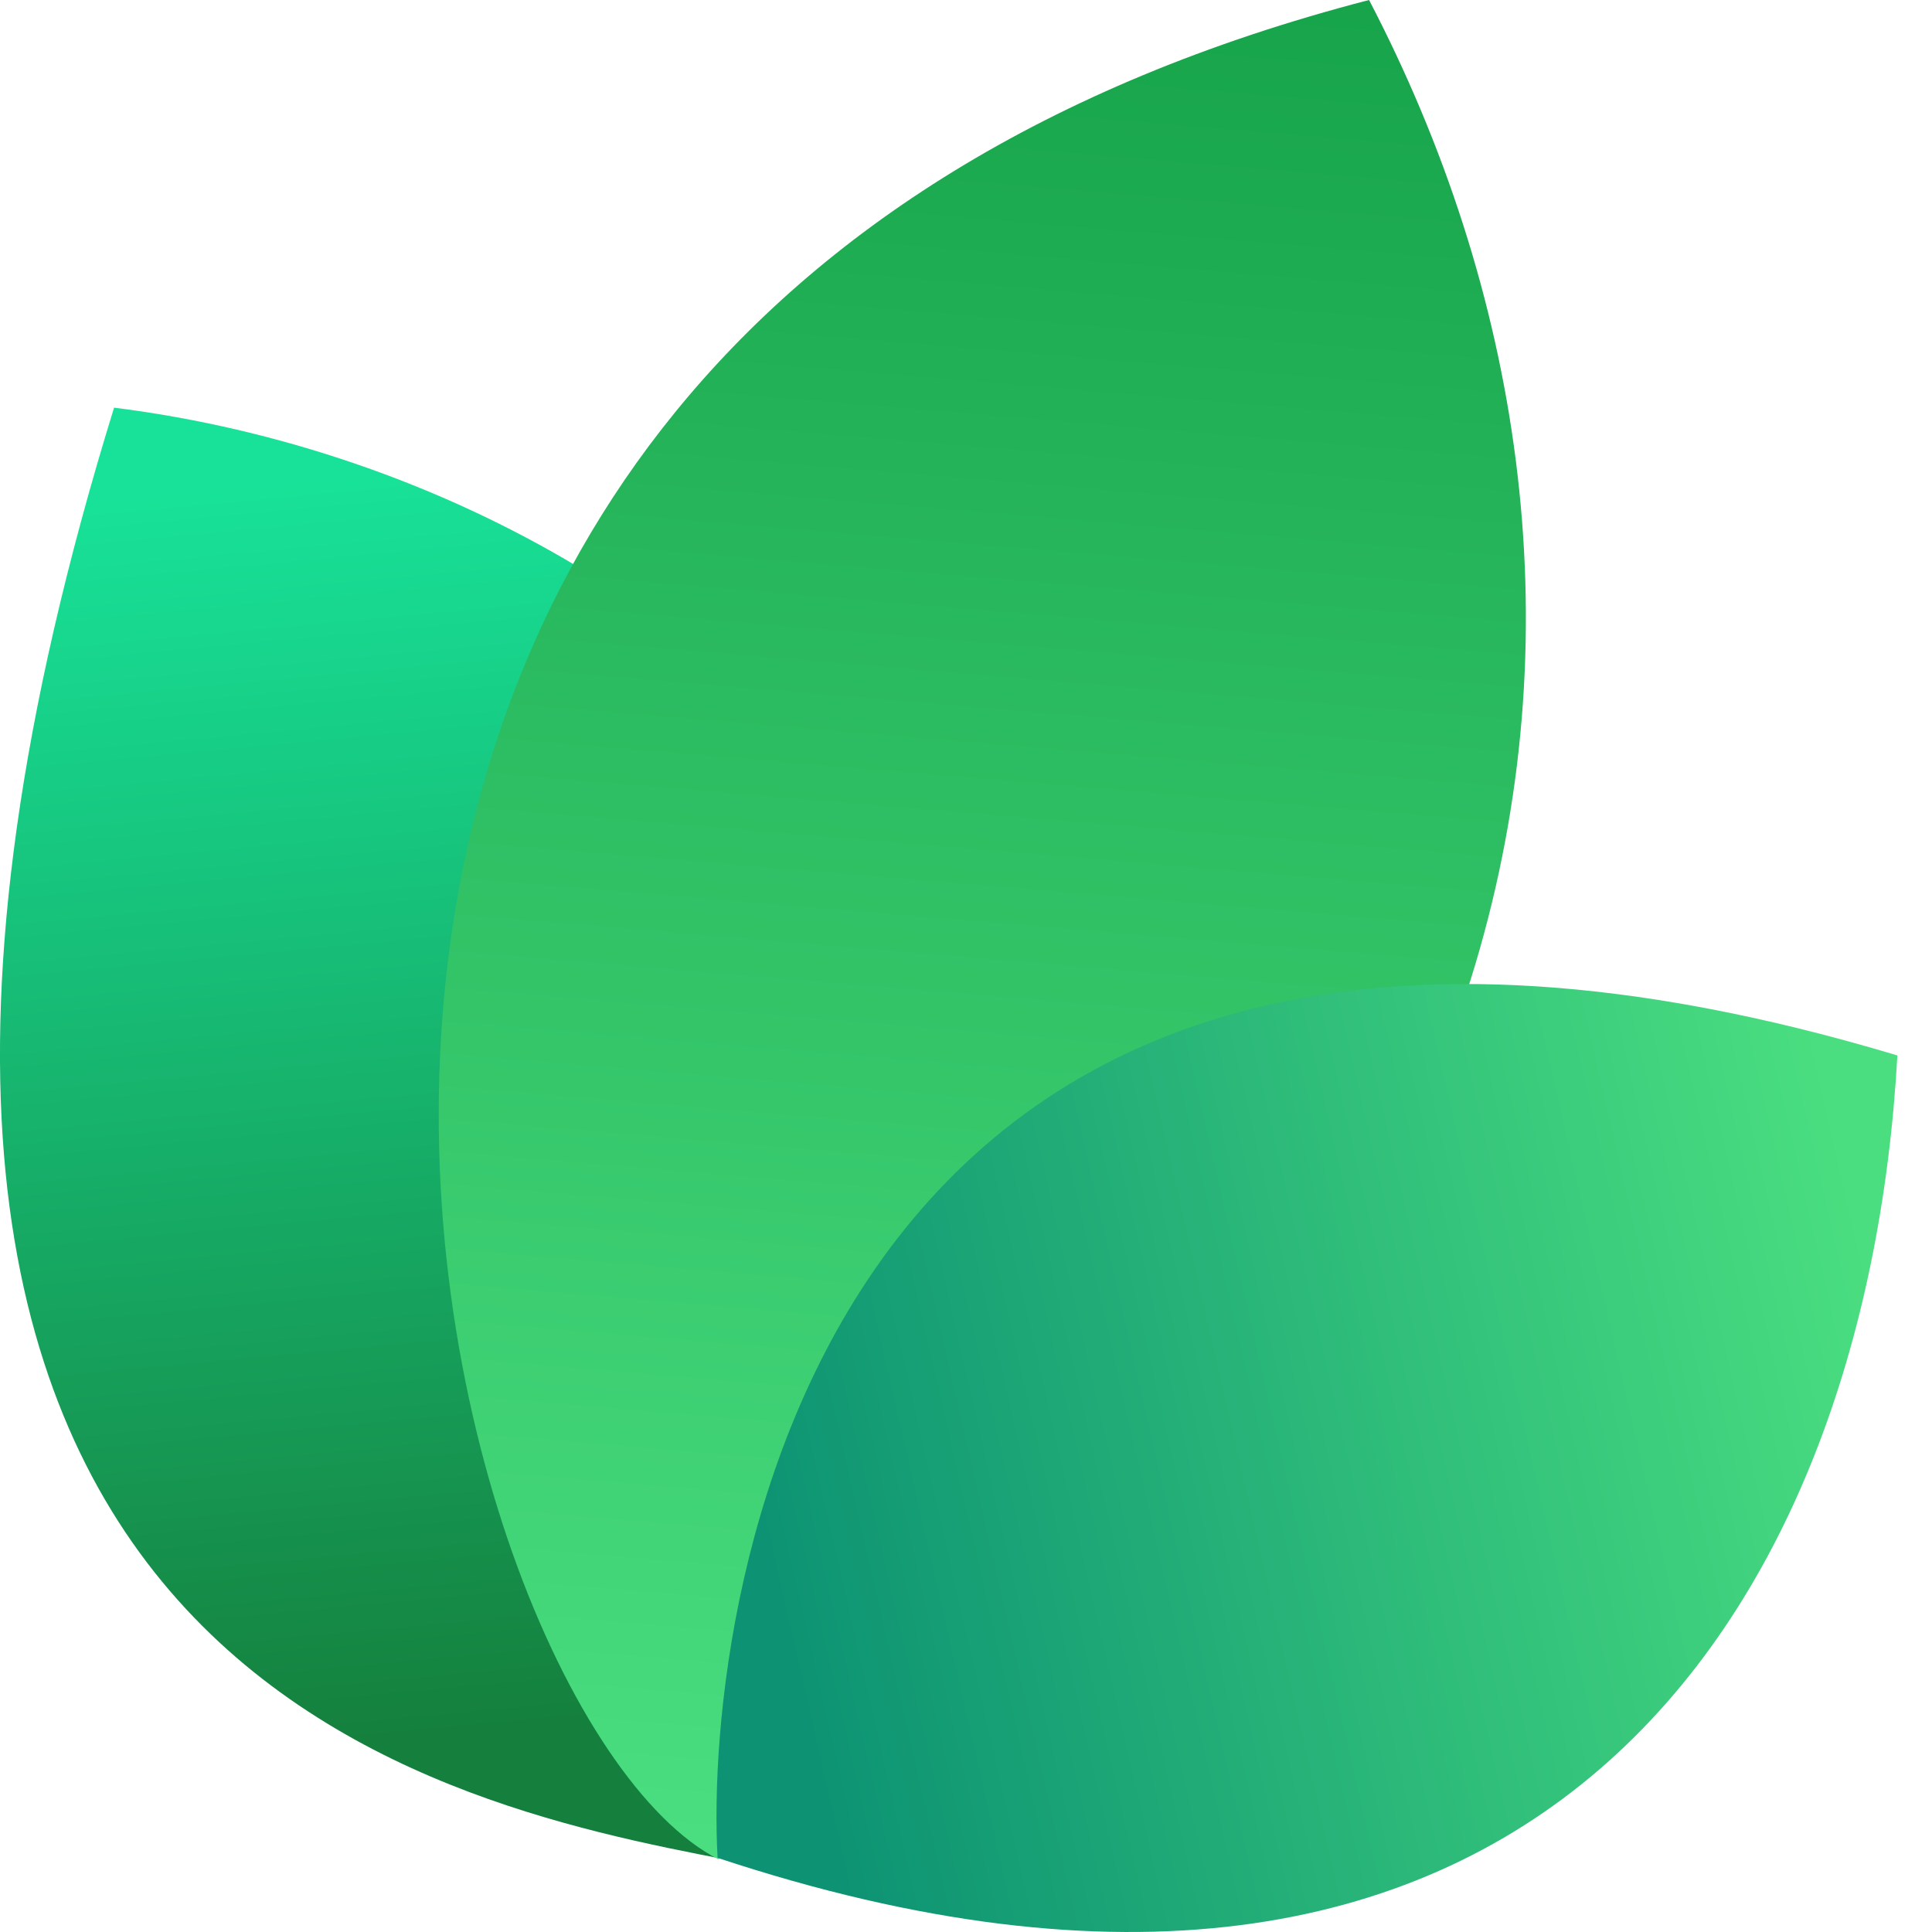
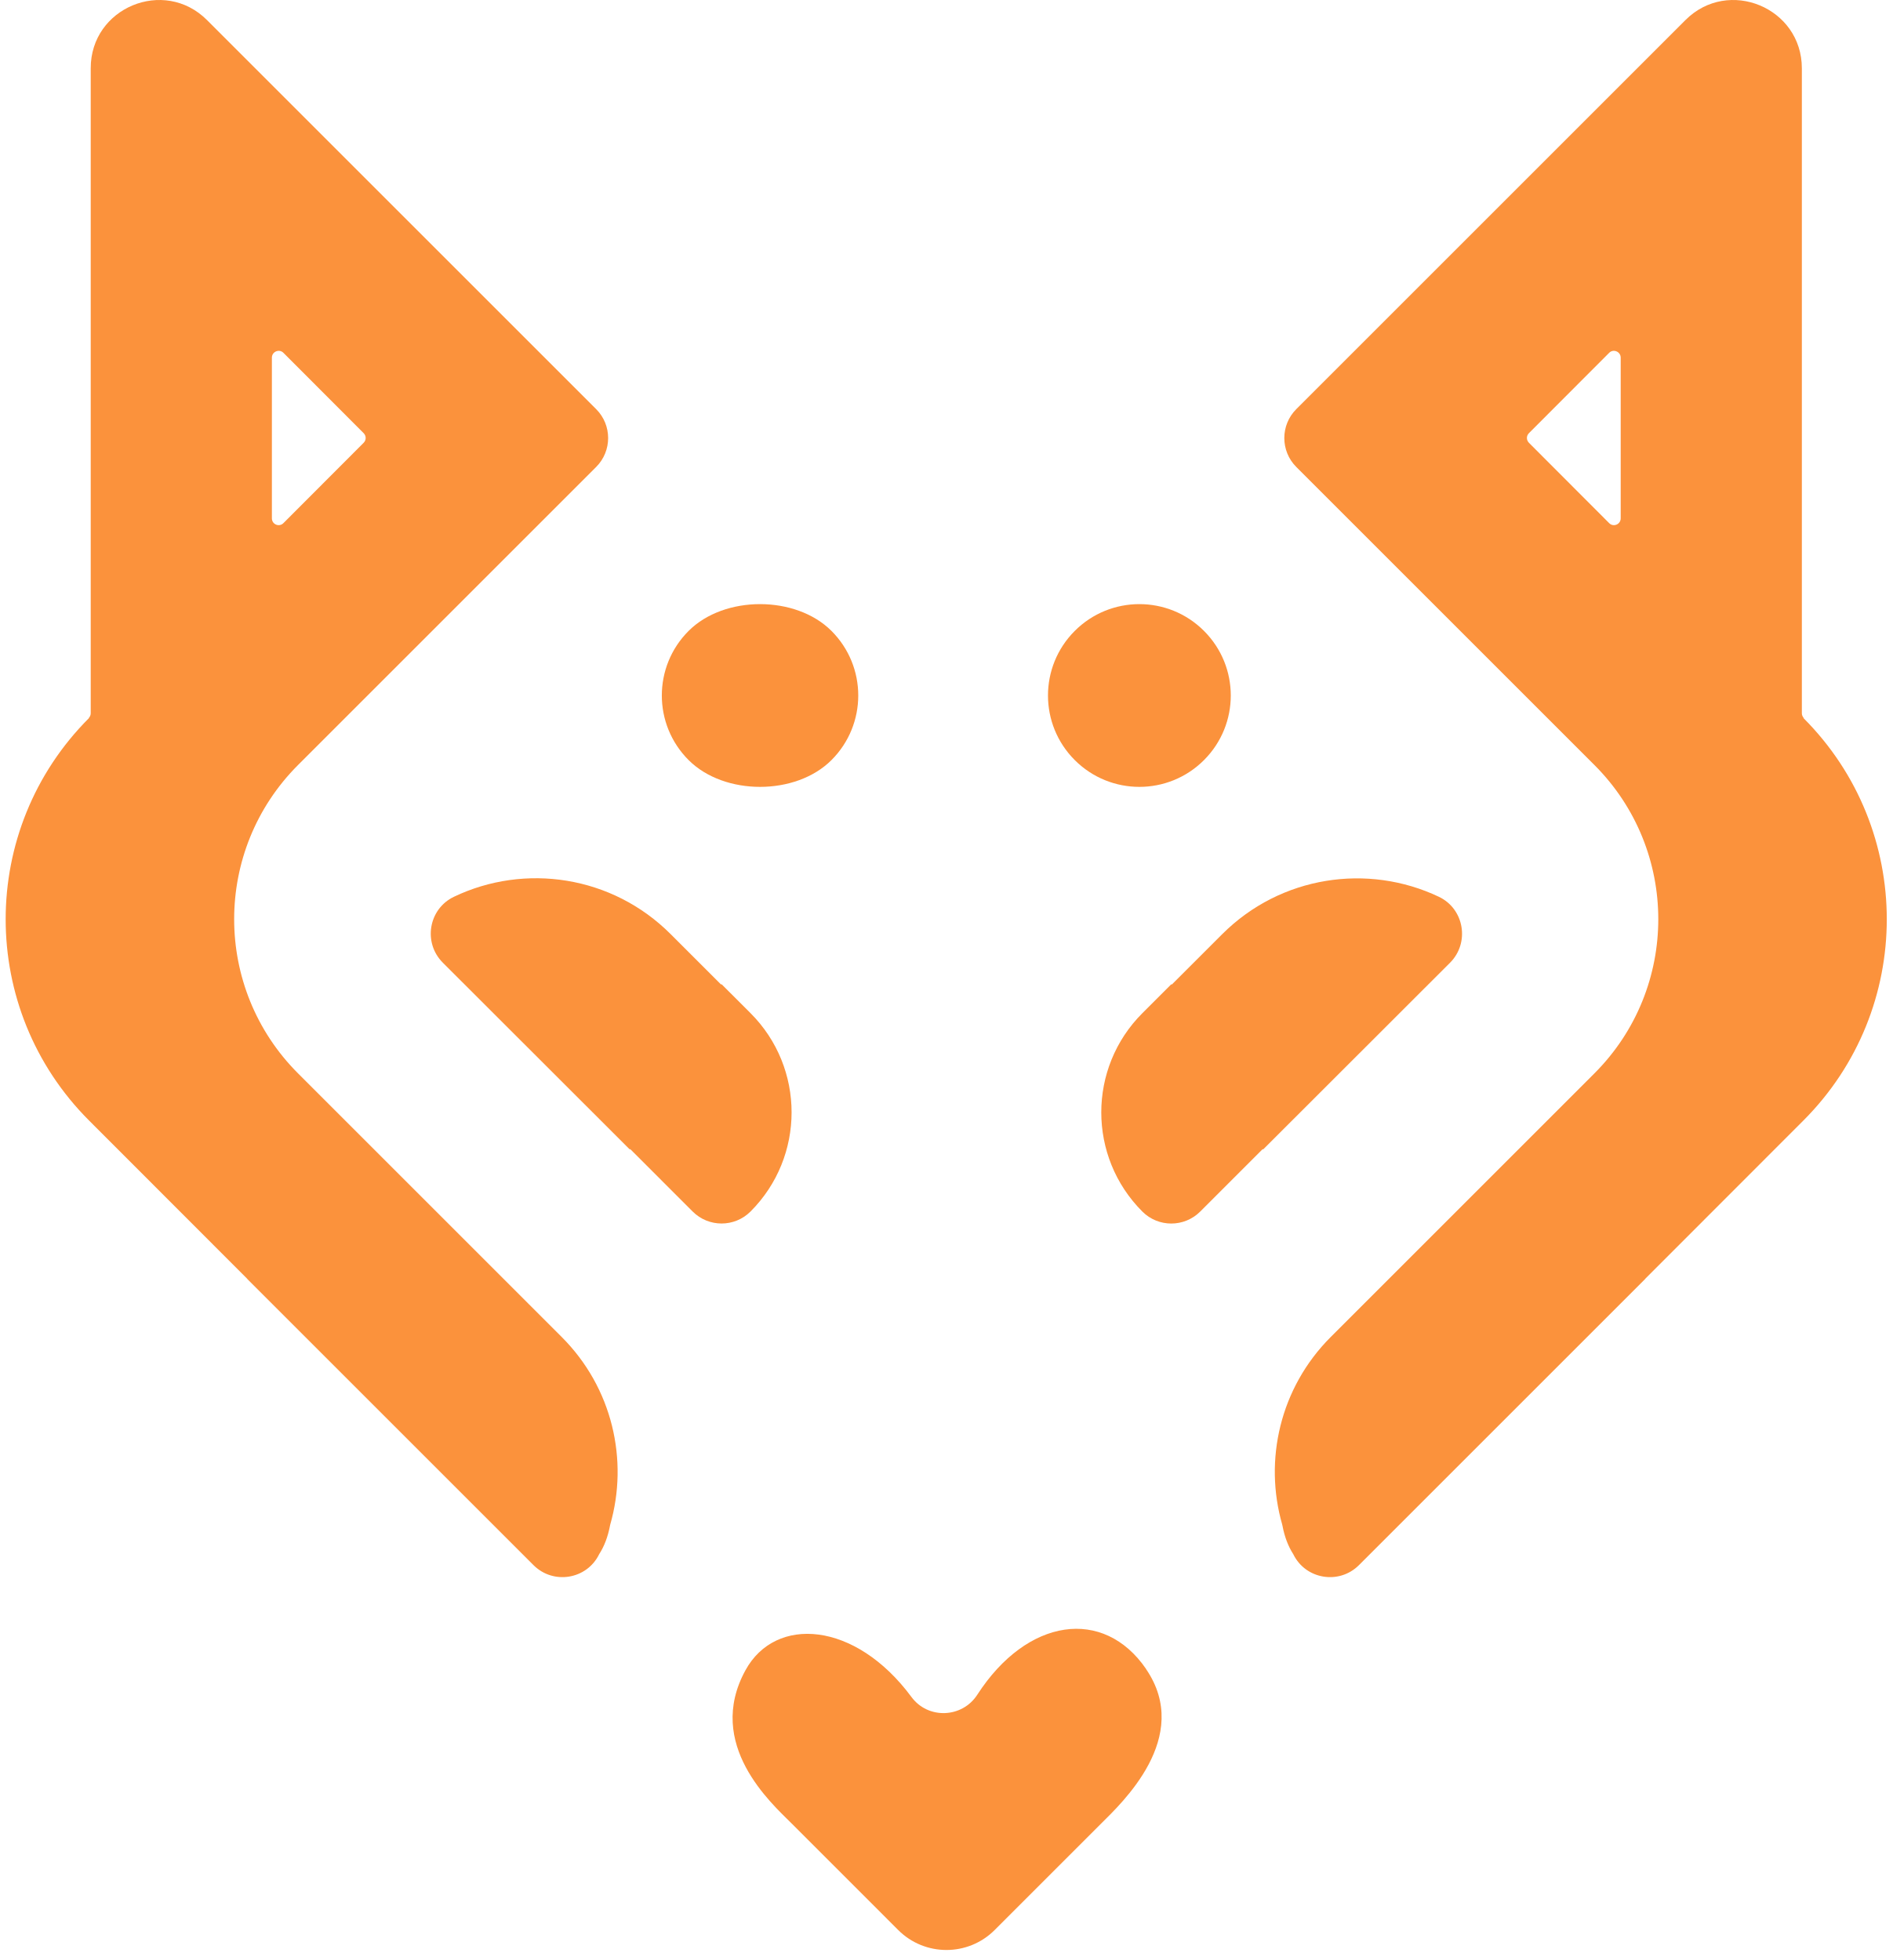
- <svg xmlns="http://www.w3.org/2000/svg" width="24" height="24" viewBox="0 0 24 24" fill="none">
-   <path d="M9.061 23.108C5.268 22.377 -3.391 20.627 1.417 5.064C9.634 6.099 16.973 14.064 9.061 23.108Z" fill="url(#paint0_linear_17557_2021)" />
-   <path d="M8.919 23.094C5.276 21.222 0.784 4.209 17.007 0C20.757 7.193 19.621 16.545 8.919 23.094Z" fill="url(#paint1_linear_17557_2021)" />
-   <path d="M8.914 23.079C8.735 19.882 10.159 9.085 23.57 13.111C23.181 20.123 18.984 26.418 8.914 23.079Z" fill="url(#paint2_linear_17557_2021)" />
-   <defs>
-     <linearGradient id="paint0_linear_17557_2021" x1="3.776" y1="5.916" x2="5.232" y2="21.559" gradientUnits="userSpaceOnUse">
-       <stop stop-color="#18E299" />
-       <stop offset="1" stop-color="#15803D" />
-     </linearGradient>
-     <linearGradient id="paint1_linear_17557_2021" x1="12.171" y1="-0.718" x2="10.19" y2="22.983" gradientUnits="userSpaceOnUse">
-       <stop stop-color="#16A34A" />
-       <stop offset="1" stop-color="#4ADE80" />
-     </linearGradient>
-     <linearGradient id="paint2_linear_17557_2021" x1="23.133" y1="15.353" x2="9.338" y2="18.52" gradientUnits="userSpaceOnUse">
-       <stop stop-color="#4ADE80" />
-       <stop offset="1" stop-color="#0D9373" />
-     </linearGradient>
-   </defs>
+ <svg xmlns="http://www.w3.org/2000/svg" width="167" height="173" viewBox="0 0 167 173" fill="none">
+   <path d="M159.186 63.384C159.078 63.276 159.006 63.119 159.006 62.963V6.03C159.006 0.677 152.522 -2.018 148.733 1.771L114.39 36.114C112.983 37.522 112.983 39.807 114.39 41.215L140.698 67.522C148.216 75.04 148.216 87.225 140.698 94.744L120.369 115.073C120.369 115.073 120.333 115.121 120.309 115.133L117.434 118.008C112.947 122.495 111.515 128.882 113.151 134.572C113.151 134.62 113.175 134.668 113.188 134.728C113.188 134.728 113.188 134.74 113.188 134.752C113.368 135.654 113.669 136.472 114.126 137.182C115.208 139.407 118.168 139.901 119.924 138.144L133.865 124.203L145.185 112.883H145.173L159.138 98.906C168.954 89.09 168.954 73.188 159.138 63.372L159.186 63.384ZM143.019 45.749C143.019 46.291 142.37 46.555 141.997 46.17L134.924 39.085C134.683 38.845 134.683 38.472 134.924 38.231L141.997 31.146C142.37 30.761 143.019 31.038 143.019 31.567V45.725V45.749Z" fill="#FB923C" />
+   <path d="M73.373 55.687C70.222 52.535 63.919 52.535 60.767 55.687C57.615 58.838 57.615 63.938 60.767 67.09C63.919 70.242 70.222 70.242 73.373 67.09C76.525 63.938 76.525 58.838 73.373 55.687Z" fill="#FB923C" />
+   <path d="M106.247 55.687C103.095 52.535 97.995 52.535 94.843 55.687C91.692 58.838 91.692 63.938 94.843 67.09C97.995 70.242 103.095 70.242 106.247 67.09C109.399 63.938 109.399 58.838 106.247 55.687Z" fill="#FB923C" />
+   <path d="M7.826 63.384C7.934 63.276 8.006 63.119 8.006 62.963V6.03C7.994 0.677 14.478 -2.018 18.267 1.771L52.61 36.114C54.017 37.522 54.017 39.807 52.61 41.215L26.302 67.522C18.784 75.04 18.784 87.225 26.302 94.744L46.631 115.073C46.631 115.073 46.667 115.121 46.691 115.133L49.566 118.008C54.053 122.495 55.484 128.882 53.849 134.572C53.849 134.62 53.825 134.668 53.812 134.728C53.812 134.728 53.812 134.74 53.812 134.752C53.632 135.654 53.331 136.472 52.874 137.182C51.792 139.407 48.833 139.901 47.076 138.144L33.135 124.203L21.815 112.883H21.827L7.862 98.906C-1.954 89.09 -1.954 73.188 7.862 63.372L7.826 63.384ZM23.993 45.749C23.993 46.291 24.642 46.555 25.015 46.17L32.088 39.085C32.329 38.845 32.329 38.472 32.088 38.231L25.015 31.146C24.642 30.761 23.993 31.038 23.993 31.567V45.725V45.749Z" fill="#FB923C" />
+   <path d="M101.135 147.309C97.394 141.848 90.646 142.774 86.243 149.583C84.908 151.652 81.901 151.772 80.433 149.787C75.477 143.087 68.428 142.582 65.782 147.429C62.197 153.973 68.092 159.182 69.848 160.938L77.414 168.504L79.266 170.357C81.612 172.702 85.425 172.702 87.771 170.357L89.623 168.504L97.178 160.95C98.934 159.194 105.261 153.348 101.135 147.321V147.309Z" fill="#FB923C" />
+   <path d="M126.973 79.154C120.718 76.183 113.019 77.29 107.847 82.462L103.408 86.901L103.36 86.877L100.81 89.427C95.974 94.262 95.974 102.105 100.81 106.941C102.217 108.348 104.503 108.348 105.91 106.941L111.431 101.42L111.455 101.468L114.006 98.918L127.959 84.976C129.715 83.22 129.222 80.225 126.973 79.154Z" fill="#FB923C" />
+   <path d="M66.227 89.423L63.677 86.873L63.629 86.897L59.19 82.459C54.018 77.274 46.307 76.167 40.064 79.151C37.815 80.221 37.309 83.204 39.078 84.973L53.031 98.914L55.581 101.464L55.606 101.416L61.127 106.938C62.534 108.345 64.82 108.345 66.227 106.938C71.063 102.102 71.063 94.259 66.227 89.423Z" fill="#FB923C" />
</svg>
